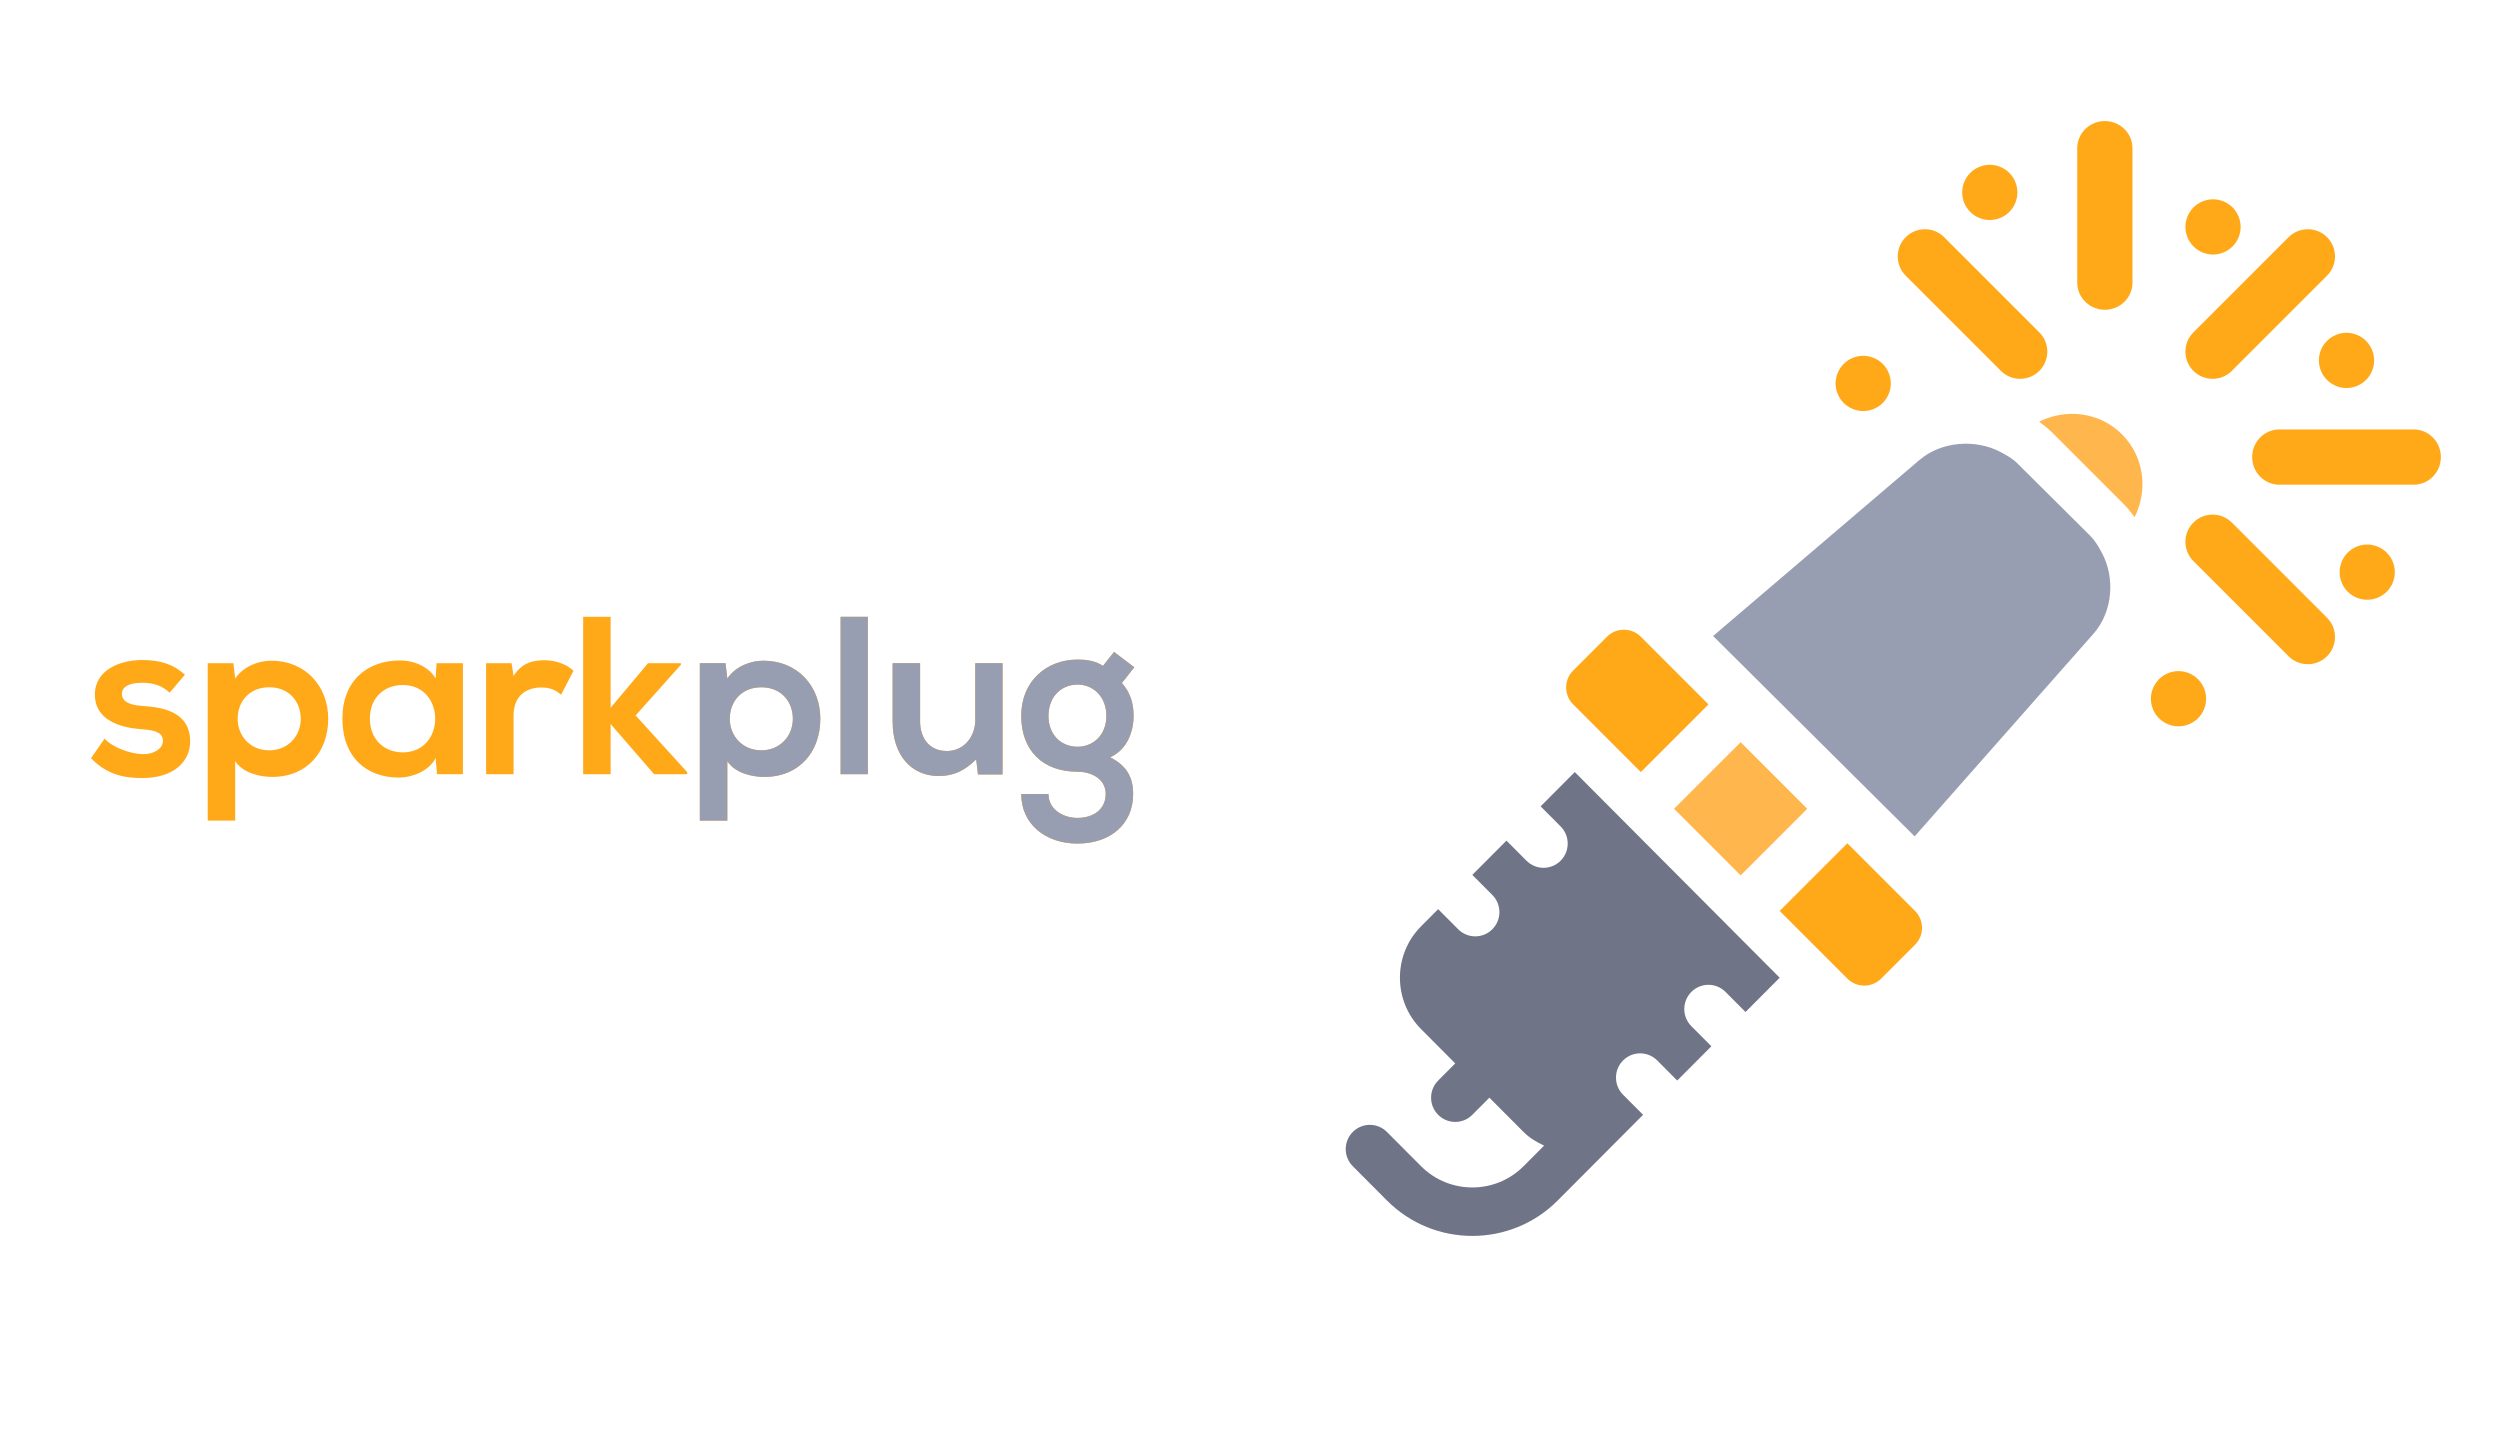
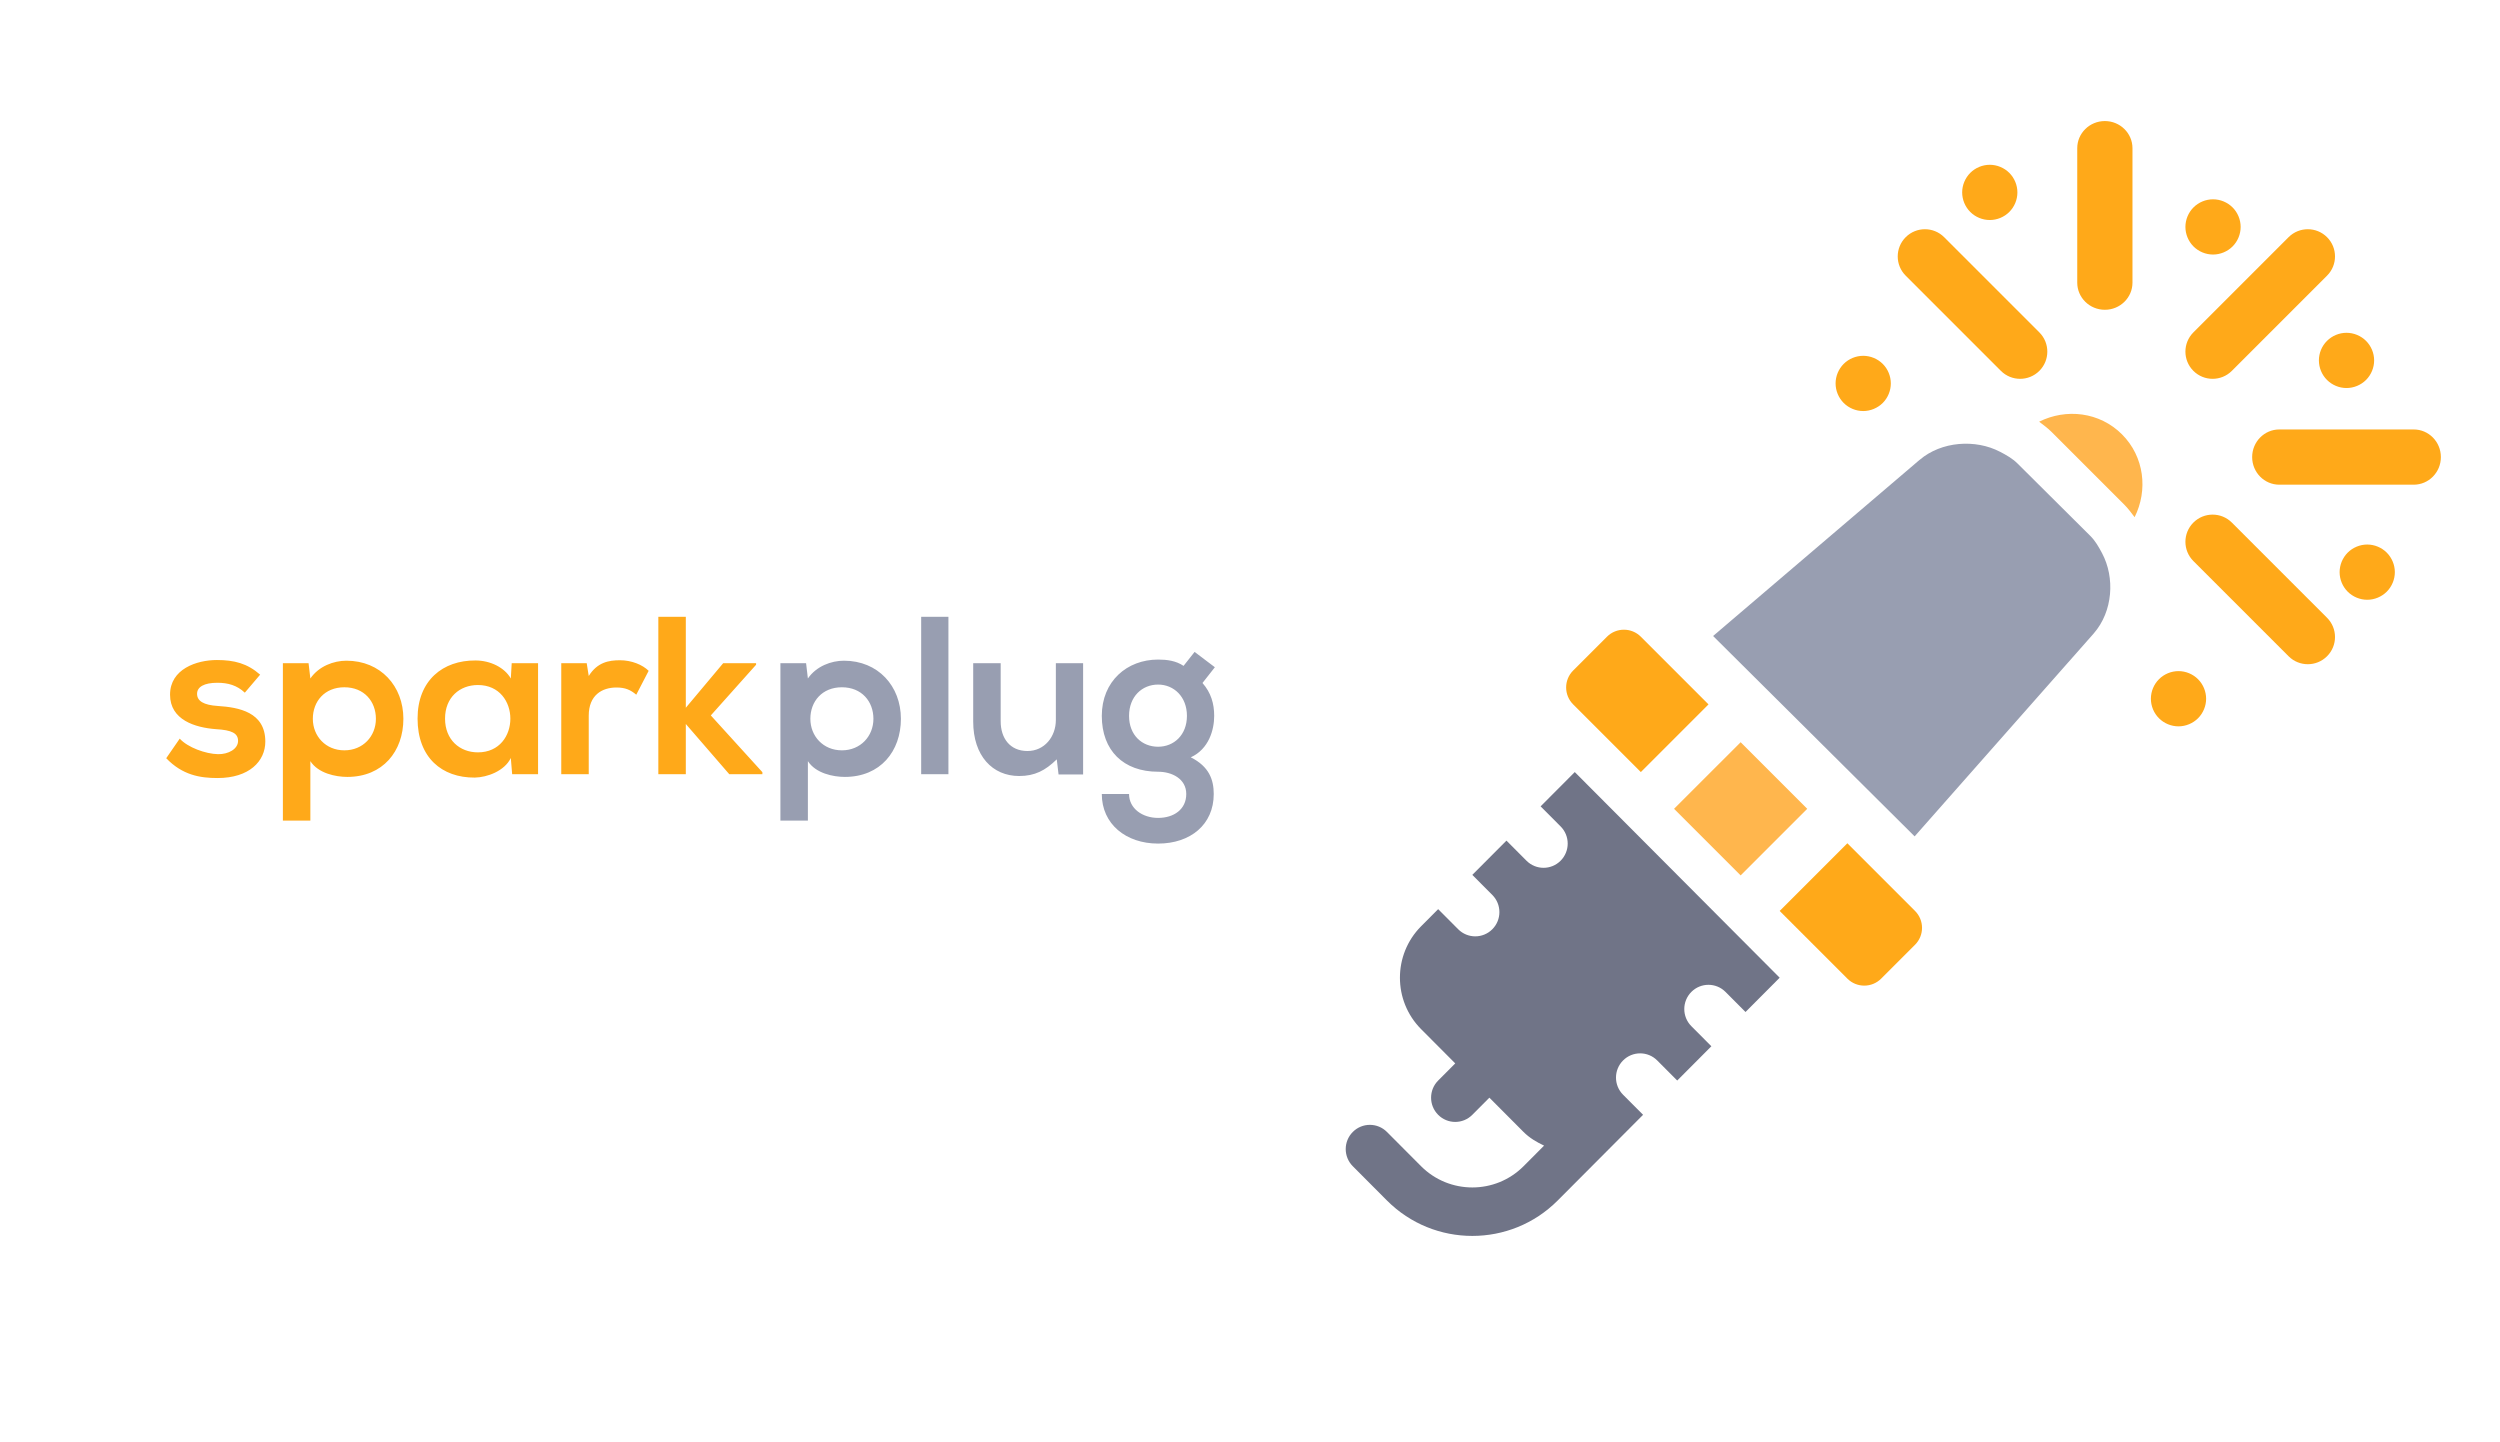
<svg xmlns="http://www.w3.org/2000/svg" width="888" height="512" viewBox="0 0 888 512">
  <g fill="none" fill-rule="evenodd">
-     <path fill="#FFA919" d="M65.7,239.64 C61.14,235.64 56.5,234.44 50.34,234.44 C43.14,234.44 33.7,237.64 33.7,246.76 C33.7,255.72 42.58,258.44 50.02,259 C55.62,259.32 57.86,260.44 57.86,263.16 C57.86,266.04 54.42,267.96 50.74,267.88 C46.34,267.8 39.94,265.48 37.14,262.36 L32.34,269.32 C38.1,275.32 44.34,276.36 50.58,276.36 C61.86,276.36 67.54,270.36 67.54,263.4 C67.54,252.92 58.1,251.24 50.66,250.76 C45.62,250.44 43.3,249 43.3,246.44 C43.3,243.96 45.86,242.52 50.5,242.52 C54.26,242.52 57.46,243.4 60.26,246.04 L65.7,239.64 Z M95.62,266.52 C102.26,266.52 106.82,261.48 106.82,255.32 C106.82,249.16 102.66,244.12 95.62,244.12 C88.58,244.12 84.42,249.16 84.42,255.32 C84.42,261.48 88.98,266.52 95.62,266.52 Z M83.54,291.48 L73.78,291.48 L73.78,235.56 L82.9,235.56 L83.54,241 C86.58,236.6 91.86,234.68 96.34,234.68 C108.5,234.68 116.58,243.72 116.58,255.32 C116.58,266.84 109.3,275.96 96.66,275.96 C92.5,275.96 86.34,274.68 83.54,270.36 L83.54,291.48 Z M154.74,241 L155.06,235.56 L164.42,235.56 L164.42,275 L155.22,275 L154.74,269.24 C152.5,273.88 146.34,276.12 141.94,276.2 C130.26,276.28 121.62,269.08 121.62,255.24 C121.62,241.64 130.66,234.52 142.18,234.6 C147.46,234.6 152.5,237.08 154.74,241 Z M143.06,243.32 C136.58,243.32 131.38,247.72 131.38,255.24 C131.38,262.76 136.58,267.24 143.06,267.24 C158.42,267.24 158.42,243.32 143.06,243.32 Z M172.66,235.56 L172.66,275 L182.42,275 L182.42,254.2 C182.42,246.92 187.14,244.2 192.26,244.2 C195.46,244.2 197.3,245.08 199.3,246.76 L203.7,238.28 C201.54,236.12 197.62,234.52 193.54,234.52 C189.54,234.52 185.46,235.24 182.42,240.12 L181.7,235.56 L172.66,235.56 Z M207.14,219.08 L207.14,275 L216.9,275 L216.9,257.16 L232.34,275 L244.1,275 L244.1,274.28 L225.78,254.12 L241.86,236.12 L241.86,235.56 L230.18,235.56 L216.9,251.4 L216.9,219.08 L207.14,219.08 Z M270.42,266.52 C277.06,266.52 281.62,261.48 281.62,255.32 C281.62,249.16 277.46,244.12 270.42,244.12 C263.38,244.12 259.22,249.16 259.22,255.32 C259.22,261.48 263.78,266.52 270.42,266.52 Z M258.34,291.48 L248.58,291.48 L248.58,235.56 L257.7,235.56 L258.34,241 C261.38,236.6 266.66,234.68 271.14,234.68 C283.3,234.68 291.38,243.72 291.38,255.32 C291.38,266.84 284.1,275.96 271.46,275.96 C267.3,275.96 261.14,274.68 258.34,270.36 L258.34,291.48 Z M298.58,219.08 L298.58,275 L308.26,275 L308.26,219.08 L298.58,219.08 Z M317.06,235.56 L317.06,256.28 C317.06,268.52 323.94,275.64 333.38,275.64 C338.9,275.64 342.66,273.72 346.74,269.72 L347.38,275.08 L356.1,275.08 L356.1,235.56 L346.42,235.56 L346.42,255.72 C346.42,261.72 342.34,266.76 336.34,266.76 C330.1,266.76 326.82,262.2 326.82,256.2 L326.82,235.56 L317.06,235.56 Z M391.78,236.52 L395.7,231.56 L402.9,237 L398.5,242.6 C401.54,246.04 402.66,249.96 402.66,254.28 C402.66,259.16 400.82,266.04 394.34,269 C400.9,272.28 402.5,277 402.5,282.04 C402.5,292.92 394.18,299.64 382.74,299.64 C371.3,299.64 362.74,292.68 362.74,282.04 L372.42,282.04 C372.42,287.16 377.14,290.52 382.74,290.52 C388.34,290.52 392.74,287.48 392.74,282.04 C392.74,276.6 387.62,274.12 382.74,274.12 C370.42,274.12 362.74,266.6 362.74,254.28 C362.74,241.96 371.7,234.28 382.74,234.28 C385.86,234.28 389.06,234.68 391.78,236.52 Z M382.74,243.16 C377.06,243.16 372.42,247.4 372.42,254.28 C372.42,261.16 377.06,265.24 382.74,265.24 C388.34,265.24 392.98,261.08 392.98,254.28 C392.98,247.48 388.34,243.16 382.74,243.16 Z" />
-     <path fill="#989EB1" d="M270.42,266.52 C277.06,266.52 281.62,261.48 281.62,255.32 C281.62,249.16 277.46,244.12 270.42,244.12 C263.38,244.12 259.22,249.16 259.22,255.32 C259.22,261.48 263.78,266.52 270.42,266.52 Z M258.34,291.48 L248.58,291.48 L248.58,235.56 L257.7,235.56 L258.34,241 C261.38,236.6 266.66,234.68 271.14,234.68 C283.3,234.68 291.38,243.72 291.38,255.32 C291.38,266.84 284.1,275.96 271.46,275.96 C267.3,275.96 261.14,274.68 258.34,270.36 L258.34,291.48 Z M298.58,219.08 L298.58,275 L308.26,275 L308.26,219.08 L298.58,219.08 Z M317.06,235.56 L317.06,256.28 C317.06,268.52 323.94,275.64 333.38,275.64 C338.9,275.64 342.66,273.72 346.74,269.72 L347.38,275.08 L356.1,275.08 L356.1,235.56 L346.42,235.56 L346.42,255.72 C346.42,261.72 342.34,266.76 336.34,266.76 C330.1,266.76 326.82,262.2 326.82,256.2 L326.82,235.56 L317.06,235.56 Z M391.78,236.52 L395.7,231.56 L402.9,237 L398.5,242.6 C401.54,246.04 402.66,249.96 402.66,254.28 C402.66,259.16 400.82,266.04 394.34,269 C400.9,272.28 402.5,277 402.5,282.04 C402.5,292.92 394.18,299.64 382.74,299.64 C371.3,299.64 362.74,292.68 362.74,282.04 L372.42,282.04 C372.42,287.16 377.14,290.52 382.74,290.52 C388.34,290.52 392.74,287.48 392.74,282.04 C392.74,276.6 387.62,274.12 382.74,274.12 C370.42,274.12 362.74,266.6 362.74,254.28 C362.74,241.96 371.7,234.28 382.74,234.28 C385.86,234.28 389.06,234.68 391.78,236.52 Z M382.74,243.16 C377.06,243.16 372.42,247.4 372.42,254.28 C372.42,261.16 377.06,265.24 382.74,265.24 C388.34,265.24 392.98,261.08 392.98,254.28 C392.98,247.48 388.34,243.16 382.74,243.16 Z" />
+     <path fill="#FFA919" d="M92.4,239.64 C87.84,235.64 83.2,234.44 77.04,234.44 C69.84,234.44 60.4,237.64 60.4,246.76 C60.4,255.72 69.28,258.44 76.72,259 C82.32,259.32 84.56,260.44 84.56,263.16 C84.56,266.04 81.12,267.96 77.44,267.88 C73.04,267.8 66.64,265.48 63.84,262.36 L59.04,269.32 C64.8,275.32 71.04,276.36 77.28,276.36 C88.56,276.36 94.24,270.36 94.24,263.4 C94.24,252.92 84.8,251.24 77.36,250.76 C72.32,250.44 70,249 70,246.44 C70,243.96 72.56,242.52 77.2,242.52 C80.96,242.52 84.16,243.4 86.96,246.04 L92.4,239.64 Z M122.32,266.52 C128.96,266.52 133.52,261.48 133.52,255.32 C133.52,249.16 129.36,244.12 122.32,244.12 C115.28,244.12 111.12,249.16 111.12,255.32 C111.12,261.48 115.68,266.52 122.32,266.52 Z M110.24,291.48 L100.48,291.48 L100.48,235.56 L109.6,235.56 L110.24,241 C113.28,236.6 118.56,234.68 123.04,234.68 C135.2,234.68 143.28,243.72 143.28,255.32 C143.28,266.84 136,275.96 123.36,275.96 C119.2,275.96 113.04,274.68 110.24,270.36 L110.24,291.48 Z M181.44,241 L181.76,235.56 L191.12,235.56 L191.12,275 L181.92,275 L181.44,269.24 C179.2,273.88 173.04,276.12 168.64,276.2 C156.96,276.28 148.32,269.08 148.32,255.24 C148.32,241.64 157.36,234.52 168.88,234.6 C174.16,234.6 179.2,237.08 181.44,241 Z M169.76,243.32 C163.28,243.32 158.08,247.72 158.08,255.24 C158.08,262.76 163.28,267.24 169.76,267.24 C185.12,267.24 185.12,243.32 169.76,243.32 Z M199.36,235.56 L199.36,275 L209.12,275 L209.12,254.2 C209.12,246.92 213.84,244.2 218.96,244.2 C222.16,244.2 224,245.08 226,246.76 L230.4,238.28 C228.24,236.12 224.32,234.52 220.24,234.52 C216.24,234.52 212.16,235.24 209.12,240.12 L208.4,235.56 L199.36,235.56 Z M233.84,219.08 L233.84,275 L243.6,275 L243.6,257.16 L259.04,275 L270.8,275 L270.8,274.28 L252.48,254.12 L268.56,236.12 L268.56,235.56 L256.88,235.56 L243.6,251.4 L243.6,219.08 L233.84,219.08 Z" />
+     <path fill="#989EB1" d="M299.04,266.52 C305.68,266.52 310.24,261.48 310.24,255.32 C310.24,249.16 306.08,244.12 299.04,244.12 C292,244.12 287.84,249.16 287.84,255.32 C287.84,261.48 292.4,266.52 299.04,266.52 Z M286.96,291.48 L277.2,291.48 L277.2,235.56 L286.32,235.56 L286.96,241 C290,236.6 295.28,234.68 299.76,234.68 C311.92,234.68 320,243.72 320,255.32 C320,266.84 312.72,275.96 300.08,275.96 C295.92,275.96 289.76,274.68 286.96,270.36 L286.96,291.48 Z M327.2,219.08 L327.2,275 L336.88,275 L336.88,219.08 L327.2,219.08 Z M345.68,235.56 L345.68,256.28 C345.68,268.52 352.56,275.64 362,275.64 C367.52,275.64 371.28,273.72 375.36,269.72 L376,275.08 L384.72,275.08 L384.72,235.56 L375.04,235.56 L375.04,255.72 C375.04,261.72 370.96,266.76 364.96,266.76 C358.72,266.76 355.44,262.2 355.44,256.2 L355.44,235.56 L345.68,235.56 Z M420.4,236.52 L424.32,231.56 L431.52,237 L427.12,242.6 C430.16,246.04 431.28,249.96 431.28,254.28 C431.28,259.16 429.44,266.04 422.96,269 C429.52,272.28 431.12,277 431.12,282.04 C431.12,292.92 422.8,299.64 411.36,299.64 C399.92,299.64 391.36,292.68 391.36,282.04 L401.04,282.04 C401.04,287.16 405.76,290.52 411.36,290.52 C416.96,290.52 421.36,287.48 421.36,282.04 C421.36,276.6 416.24,274.12 411.36,274.12 C399.04,274.12 391.36,266.6 391.36,254.28 C391.36,241.96 400.32,234.28 411.36,234.28 C414.48,234.28 417.68,234.68 420.4,236.52 Z M411.36,243.16 C405.68,243.16 401.04,247.4 401.04,254.28 C401.04,261.16 405.68,265.24 411.36,265.24 C416.96,265.24 421.6,261.08 421.6,254.28 C421.6,247.48 416.96,243.16 411.36,243.16 Z" />
    <g fill-rule="nonzero" transform="translate(478 147)">
      <path fill="#FFB64D" d="M275.721,7.27 C267.732,-0.705 255.88,-1.991 246.3,2.785 C247.829,3.945 249.377,5.078 250.766,6.47 L276.545,32.249 C277.933,33.635 279.059,35.18 280.216,36.704 C284.997,27.117 283.697,15.26 275.721,7.27 Z" />
      <polygon fill="#FFB64D" points="140.279 116.637 116.625 140.288 140.279 163.944 163.928 140.288" />
      <path fill="#FFA919" d="M104.829,79.163 C101.508,75.841 96.124,75.839 92.801,79.16 L80.785,91.171 C77.463,94.495 77.464,99.878 80.785,103.2 L104.819,127.24 L128.859,103.198 L104.829,79.163 Z" />
      <path fill="#989EB1" d="M268.655,49.501 C267.494,47.322 266.287,45.145 264.453,43.325 L238.647,17.662 C236.816,15.833 234.625,14.631 232.434,13.474 L232.427,13.481 C223.752,8.923 211.611,9.708 203.852,16.351 C203.827,16.373 203.795,16.38 203.77,16.402 L130.49,78.909 L202.078,150.078 L265.704,77.989 C272.542,70.137 273.262,58.155 268.655,49.501 Z" />
      <path fill="#707487" d="M81.359,127.24 L69.225,139.416 L76.334,146.55 C79.684,149.913 79.684,155.361 76.334,158.723 C72.983,162.086 67.556,162.086 64.205,158.723 L57.095,151.588 L44.965,163.759 L52.076,170.896 C55.426,174.258 55.426,179.706 52.076,183.068 C48.725,186.431 43.298,186.431 39.947,183.068 L32.835,175.931 L26.762,182.026 C16.752,192.097 16.752,208.473 26.771,218.544 L38.903,230.722 L32.835,236.811 C29.485,240.173 29.485,245.621 32.835,248.984 C36.186,252.347 41.613,252.347 44.964,248.984 L51.029,242.896 L63.166,255.078 C65.316,257.233 67.854,258.694 70.458,259.924 L63.166,267.242 C53.139,277.297 36.814,277.297 26.771,267.242 L14.642,255.07 C11.291,251.707 5.863,251.707 2.513,255.07 C-0.838,258.432 -0.838,263.88 2.513,267.242 L14.642,279.415 C31.361,296.195 58.575,296.195 75.295,279.415 C88.812,265.849 92.104,262.545 105.621,248.979 L98.514,241.846 C95.164,238.484 95.164,233.036 98.514,229.674 C101.864,226.311 107.293,226.311 110.643,229.674 L117.75,236.806 L129.879,224.634 L122.772,217.501 C119.422,214.139 119.422,208.691 122.772,205.328 C126.122,201.966 131.551,201.966 134.901,205.328 L142.008,212.461 L154.141,200.284 L81.359,127.24 Z" />
      <path fill="#FFA919" d="M202.215,176.56 L178.18,152.525 L154.141,176.567 L178.183,200.608 C181.501,203.926 186.881,203.924 190.197,200.604 L202.215,188.586 C205.536,185.265 205.536,179.881 202.215,176.56 Z" />
    </g>
    <g fill="#FFA919" fill-rule="nonzero" transform="translate(652 43)">
      <path d="M171.673 85.019C171.673 87.599 172.712 90.13 174.547 91.955 176.371 93.779 178.892 94.829 181.472 94.829 184.063 94.829 186.594 93.778 188.418 91.955 190.243 90.129 191.293 87.599 191.293 85.019 191.293 82.429 190.242 79.908 188.418 78.083 186.594 76.259 184.063 75.209 181.472 75.209 178.893 75.209 176.371 76.26 174.547 78.083 172.712 79.899 171.673 82.429 171.673 85.019zM134.068 47.414C136.648 47.414 139.18 46.364 141.003 44.541 142.838 42.715 143.878 40.184 143.878 37.605 143.878 35.025 142.838 32.493 141.003 30.669 139.179 28.844 136.658 27.795 134.068 27.795 131.488 27.795 128.956 28.845 127.132 30.669 125.307 32.494 124.259 35.025 124.259 37.605 124.259 40.184 125.308 42.716 127.132 44.541 128.956 46.365 131.487 47.414 134.068 47.414zM54.772 35.152C57.353 35.152 59.883 34.112 61.708 32.277 63.542 30.453 64.582 27.932 64.582 25.342 64.582 22.763 63.542 20.241 61.708 18.406 59.882 16.581 57.353 15.532 54.772 15.532 52.192 15.532 49.66 16.582 47.837 18.406 46.011 20.241 44.962 22.763 44.962 25.342 44.962 27.932 46.012 30.463 47.837 32.277 49.66 34.112 52.191 35.152 54.772 35.152zM9.809 103.004C12.389 103.004 14.921 101.953 16.755 100.13 18.58 98.304 19.62 95.774 19.62 93.194 19.62 90.614 18.58 88.082 16.755 86.258 14.921 84.433 12.389 83.384 9.809 83.384 7.23 83.384 4.698 84.434 2.875 86.258 1.05 88.083 0 90.614 0 93.194 0 95.774 1.05 98.305 2.875 100.13 4.698 101.953 7.23 103.004 9.809 103.004zM121.806 195.38C119.215 195.38 116.685 196.431 114.87 198.254 113.036 200.08 111.996 202.61 111.996 205.19 111.996 207.78 113.036 210.302 114.87 212.126 116.685 213.951 119.215 215 121.806 215 124.386 215 126.907 213.95 128.741 212.126 130.566 210.301 131.616 207.77 131.616 205.19 131.616 202.61 130.566 200.079 128.741 198.254 126.918 196.43 124.387 195.38 121.806 195.38zM188.84 150.418C186.261 150.418 183.729 151.469 181.904 153.292 180.079 155.117 179.03 157.648 179.03 160.228 179.03 162.818 180.08 165.34 181.904 167.164 183.73 168.989 186.261 170.038 188.84 170.038 191.42 170.038 193.952 168.988 195.775 167.164 197.601 165.34 198.65 162.808 198.65 160.228 198.65 157.648 197.6 155.127 195.775 153.292 193.952 151.468 191.421 150.418 188.84 150.418zM127.089 88.73C128.976 90.616 131.447 91.559 133.92 91.559 136.392 91.559 138.865 90.616 140.751 88.73L174.566 54.915C178.339 51.141 178.339 45.024 174.566 41.251 170.791 37.479 164.676 37.479 160.902 41.251L127.088 75.066C123.315 78.84 123.315 84.957 127.089 88.73zM58.717 88.73C60.604 90.616 63.076 91.559 65.548 91.559 68.021 91.559 70.492 90.616 72.379 88.73 76.152 84.957 76.152 78.84 72.379 75.066L38.565 41.251C34.791 37.479 28.676 37.479 24.902 41.251 21.129 45.024 21.129 51.141 24.902 54.915L58.717 88.73zM95.646 67.034C101.063 67.034 105.456 62.716 105.456 57.389L105.456 9.646C105.456 4.319 101.063 0 95.646 0 90.228 0 85.837 4.319 85.837 9.646L85.837 57.39C85.837 62.716 90.228 67.034 95.646 67.034zM140.752 142.62C136.978 138.848 130.863 138.848 127.088 142.62 123.315 146.393 123.315 152.51 127.088 156.283L160.903 190.099C162.79 191.985 165.262 192.928 167.734 192.928 170.207 192.928 172.679 191.985 174.566 190.099 178.339 186.325 178.339 180.208 174.566 176.435L140.752 142.62zM205.354 109.544L157.611 109.544C152.285 109.544 147.966 113.936 147.966 119.354 147.966 124.773 152.284 129.163 157.611 129.163L205.354 129.163C210.681 129.163 215 124.772 215 119.354 215 113.937 210.681 109.544 205.354 109.544z" />
    </g>
  </g>
</svg>
